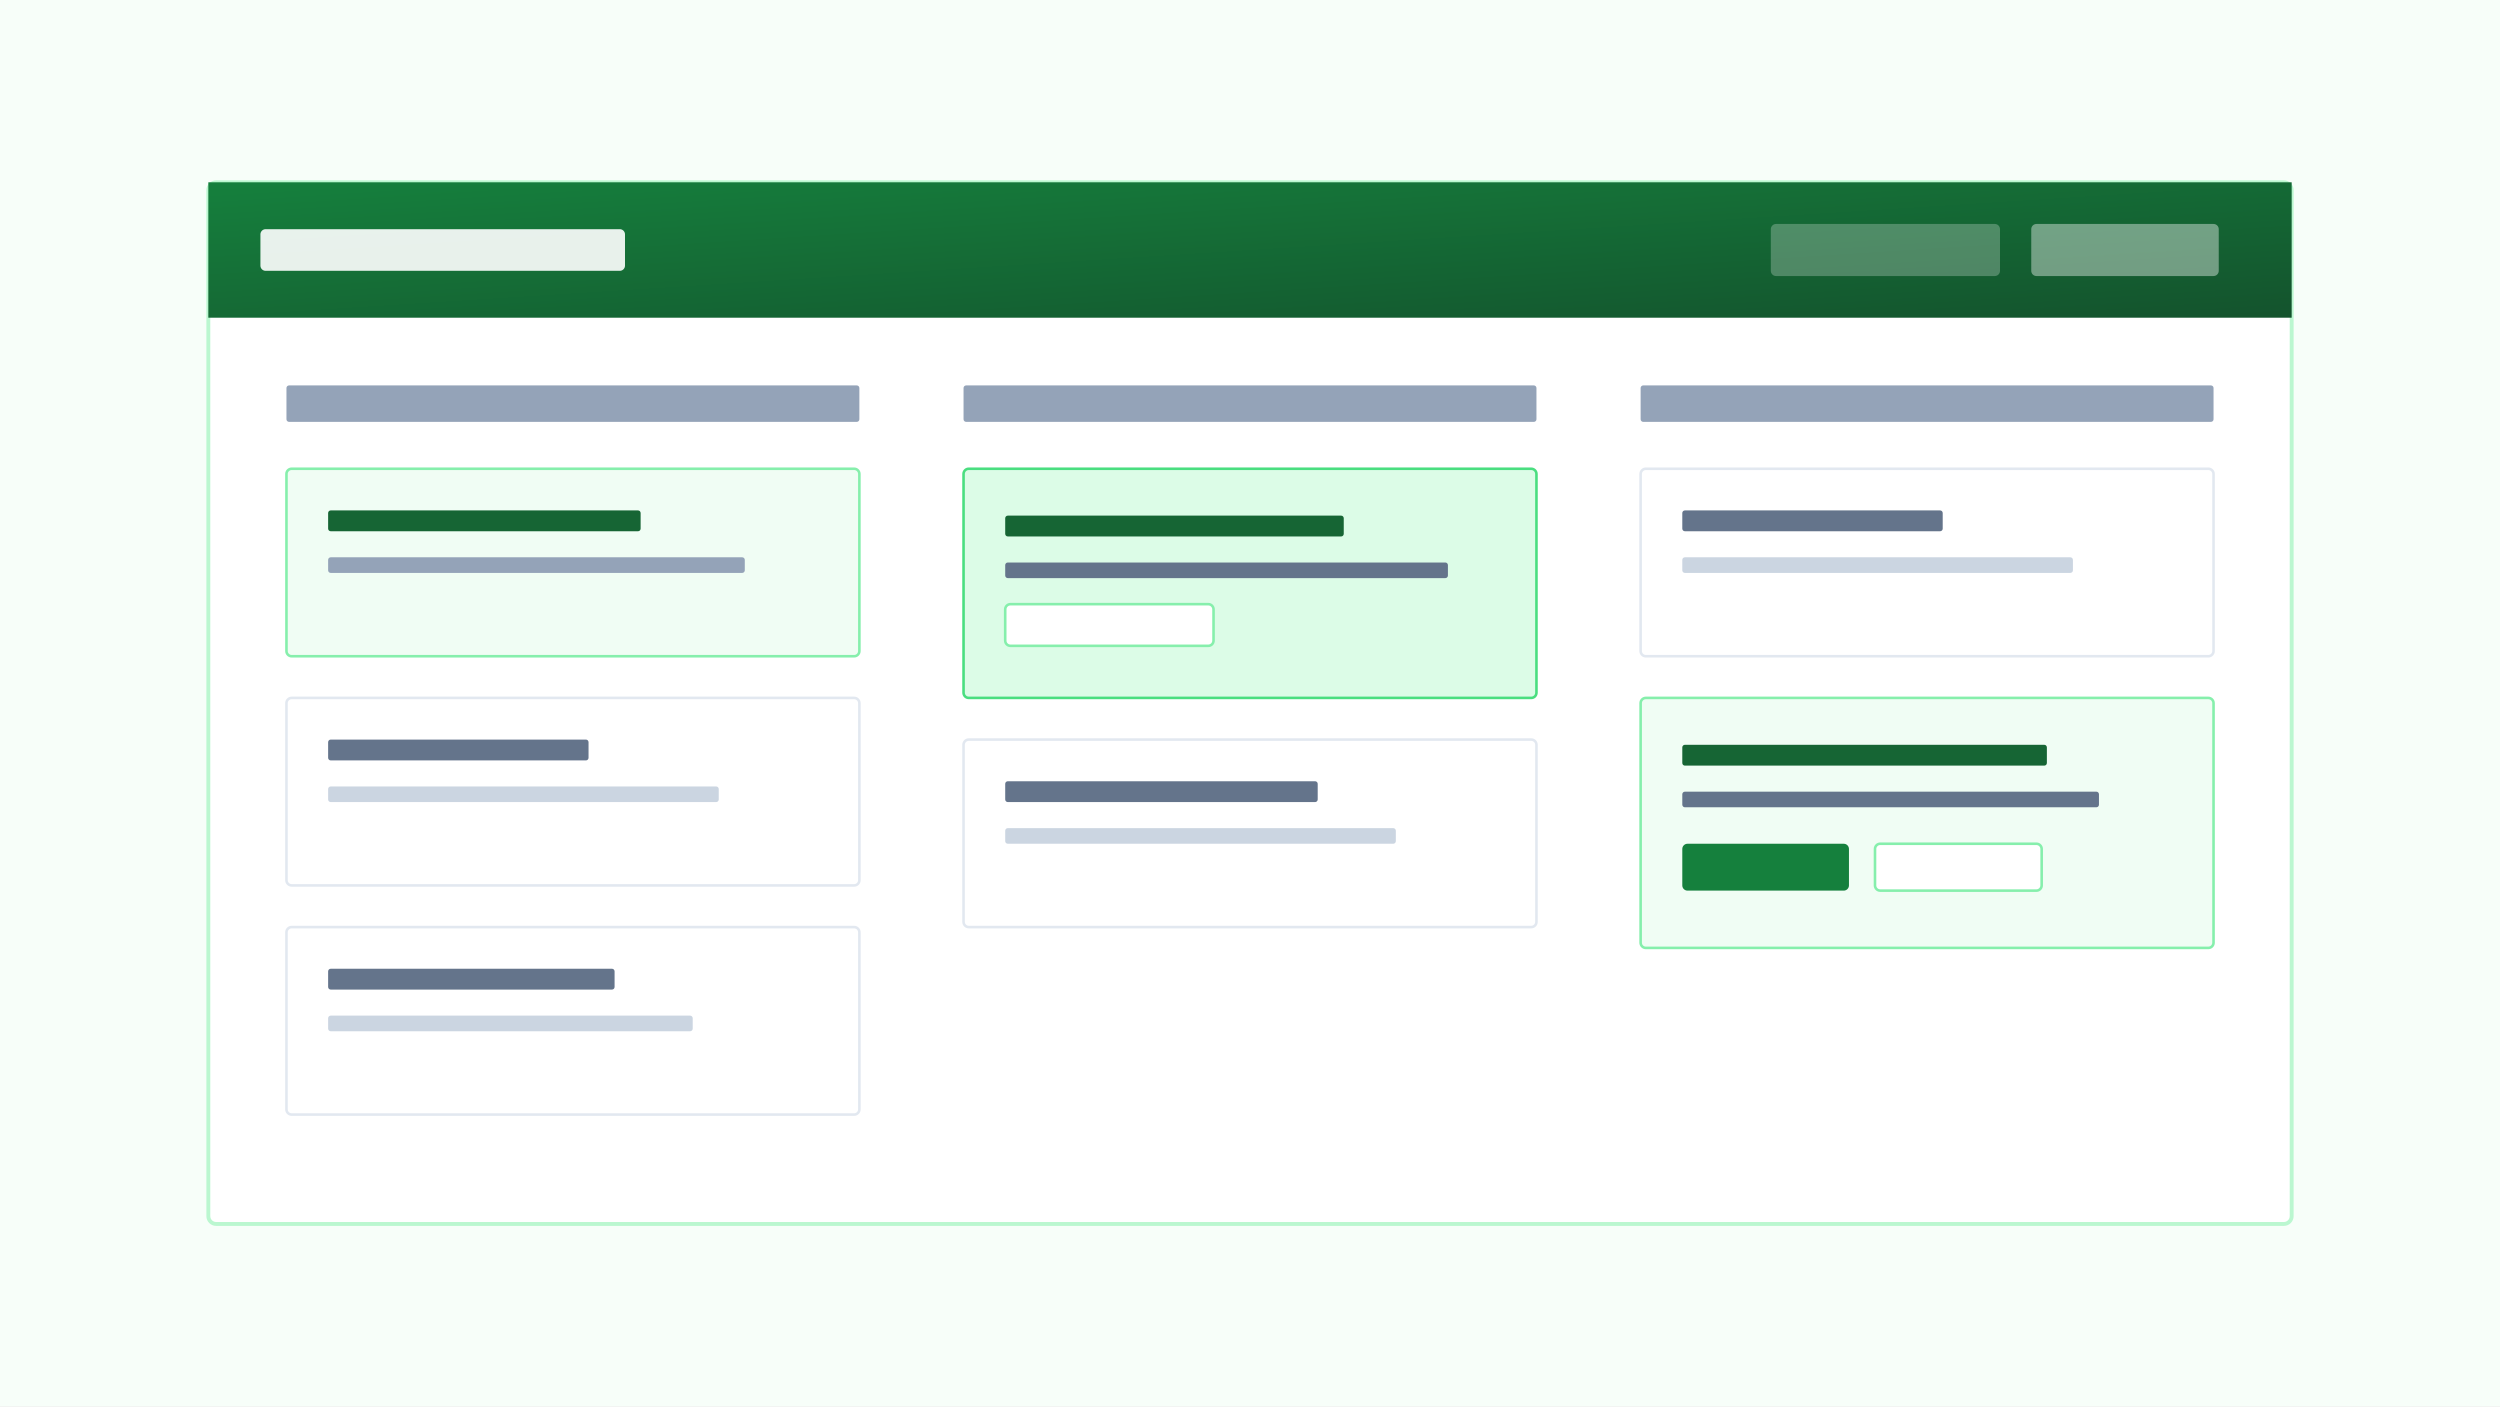
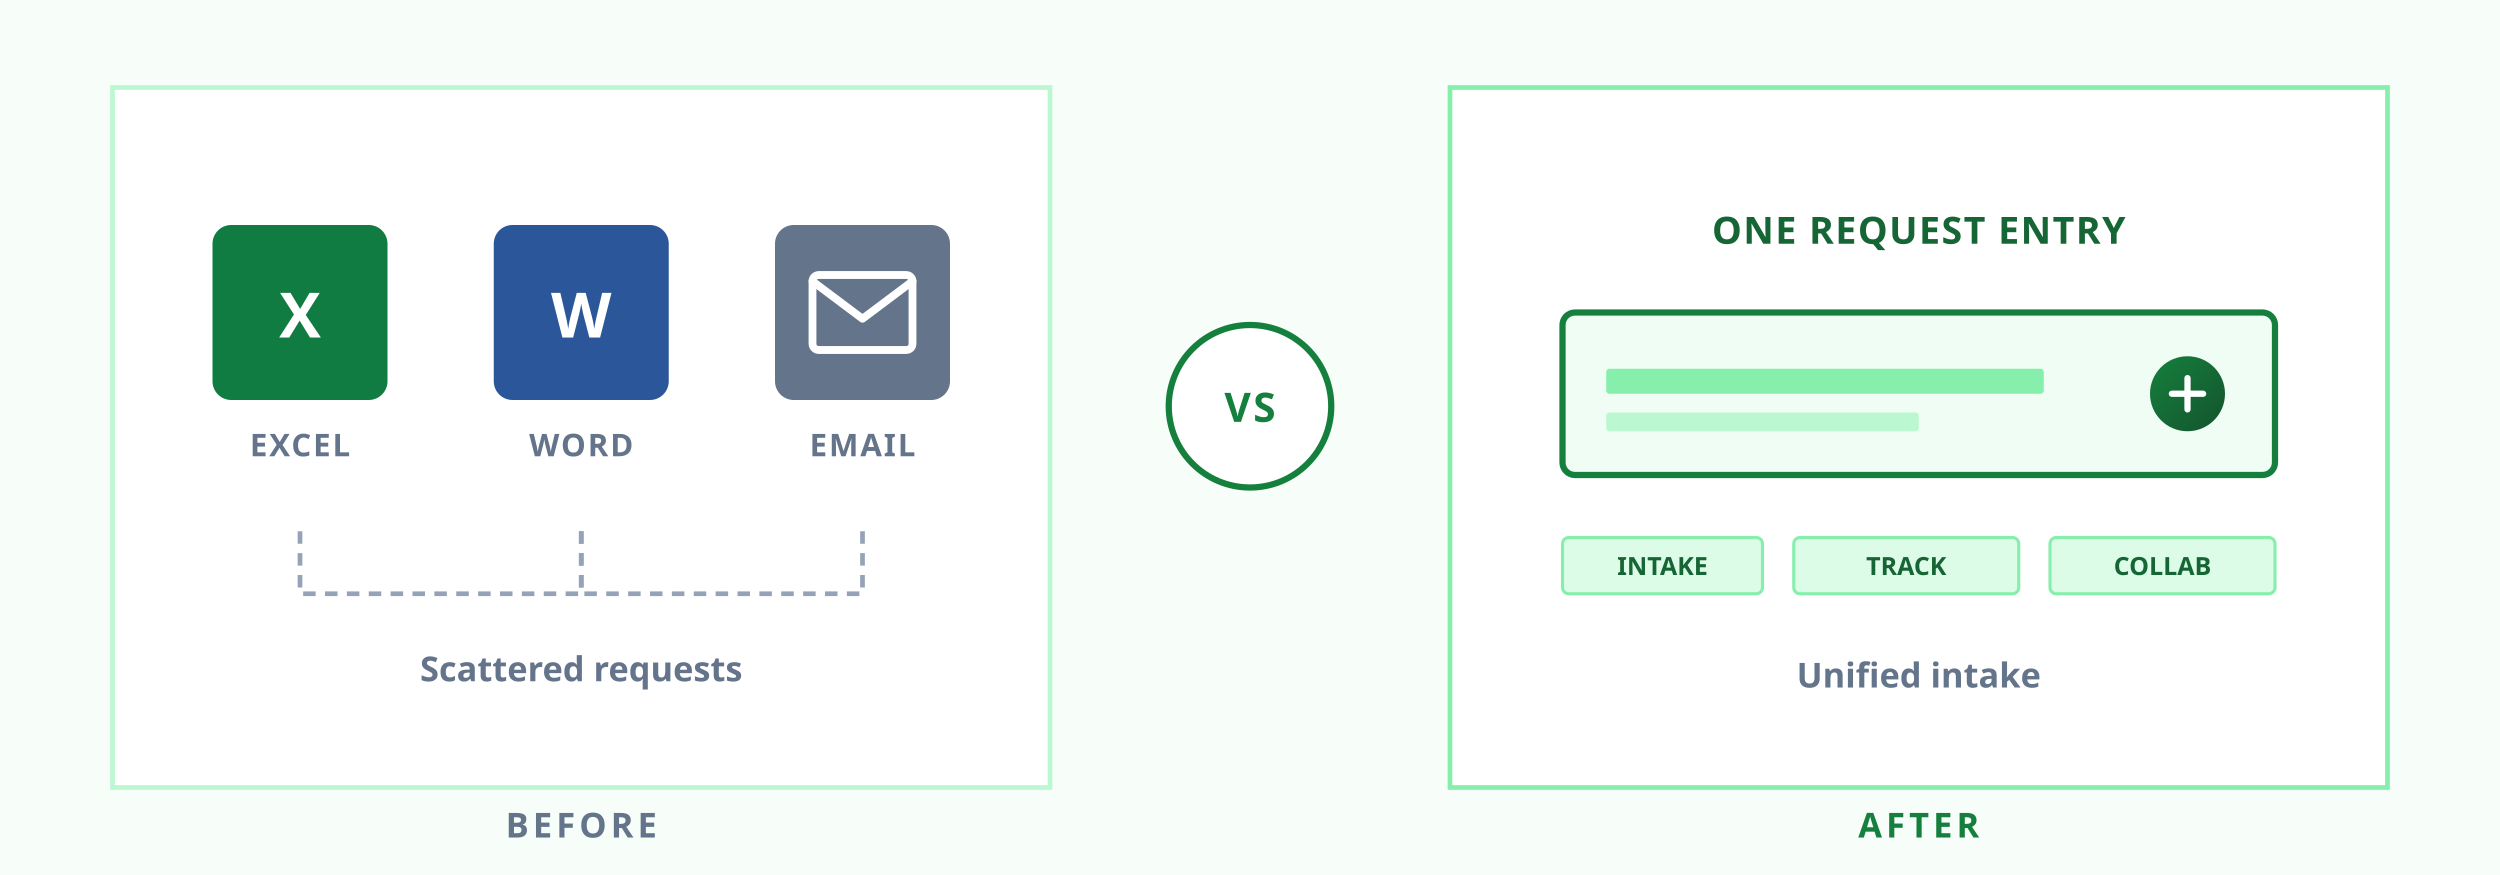
- <svg xmlns="http://www.w3.org/2000/svg" viewBox="0 0 960 540" width="960" height="540" role="img" aria-label="Abstract project request board with status columns and request cards in green">
+ <svg xmlns="http://www.w3.org/2000/svg" viewBox="0 0 800 280" width="800" height="280" role="img" aria-label="Before and after: Excel Word Email versus a single project request input">
  <defs>
    <linearGradient id="pr-g" x1="0%" y1="0%" x2="100%" y2="100%">
      <stop offset="0%" stop-color="#15803d" />
      <stop offset="100%" stop-color="#14532d" />
    </linearGradient>
  </defs>
-   <rect width="960" height="540" fill="#f7fef9" />
-   <rect x="80" y="70" width="800" height="400" rx="3" fill="#fff" stroke="#bbf7d0" stroke-width="1.5" />
-   <rect x="80" y="70" width="800" height="52" fill="url(#pr-g)" />
-   <rect x="100" y="88" width="140" height="16" rx="2" fill="#fff" opacity="0.9" />
-   <rect x="680" y="86" width="88" height="20" rx="2" fill="#fff" opacity="0.25" />
-   <rect x="780" y="86" width="72" height="20" rx="2" fill="#fff" opacity="0.4" />
+   <rect width="800" height="280" fill="#f7fef9" />
  <g>
-     <rect x="110" y="148" width="220" height="14" rx="1" fill="#94a3b8" />
-     <rect x="110" y="180" width="220" height="72" rx="2" fill="#f0fdf4" stroke="#86efac" />
-     <rect x="126" y="196" width="120" height="8" rx="1" fill="#166534" />
-     <rect x="126" y="214" width="160" height="6" rx="1" fill="#94a3b8" />
-     <rect x="110" y="268" width="220" height="72" rx="2" fill="#fff" stroke="#e2e8f0" />
-     <rect x="126" y="284" width="100" height="8" rx="1" fill="#64748b" />
-     <rect x="126" y="302" width="150" height="6" rx="1" fill="#cbd5e1" />
-     <rect x="110" y="356" width="220" height="72" rx="2" fill="#fff" stroke="#e2e8f0" />
-     <rect x="126" y="372" width="110" height="8" rx="1" fill="#64748b" />
-     <rect x="126" y="390" width="140" height="6" rx="1" fill="#cbd5e1" />
+     <rect x="36" y="28" width="300" height="224" fill="#fff" stroke="#bbf7d0" stroke-width="1.5" />
+     <g transform="translate(68 72)">
+       <rect width="56" height="56" rx="6" fill="#107c41" />
+       <text x="28" y="36" text-anchor="middle" font-family="system-ui,sans-serif" font-size="20" font-weight="800" fill="#fff">X</text>
+       <text x="28" y="74" text-anchor="middle" font-family="system-ui,sans-serif" font-size="10" font-weight="700" fill="#64748b" letter-spacing="0.06em">EXCEL</text>
+     </g>
+     <g transform="translate(158 72)">
+       <rect width="56" height="56" rx="6" fill="#2b579a" />
+       <text x="28" y="36" text-anchor="middle" font-family="system-ui,sans-serif" font-size="20" font-weight="800" fill="#fff">W</text>
+       <text x="28" y="74" text-anchor="middle" font-family="system-ui,sans-serif" font-size="10" font-weight="700" fill="#64748b" letter-spacing="0.06em">WORD</text>
+     </g>
+     <g transform="translate(248 72)">
+       <rect width="56" height="56" rx="6" fill="#64748b" />
+       <rect x="12" y="16" width="32" height="24" rx="2" fill="none" stroke="#fff" stroke-width="2.5" />
+       <path d="M12 18 L28 30 L44 18" fill="none" stroke="#fff" stroke-width="2.5" stroke-linecap="round" stroke-linejoin="round" />
+       <text x="28" y="74" text-anchor="middle" font-family="system-ui,sans-serif" font-size="10" font-weight="700" fill="#64748b" letter-spacing="0.06em">EMAIL</text>
+     </g>
+     <path d="M96 170 L96 190 L186 190 L186 170" fill="none" stroke="#94a3b8" stroke-width="1.5" stroke-dasharray="4 3" />
+     <path d="M186 170 L186 190 L276 190 L276 170" fill="none" stroke="#94a3b8" stroke-width="1.5" stroke-dasharray="4 3" />
+     <text x="186" y="218" text-anchor="middle" font-family="system-ui,sans-serif" font-size="11" font-weight="600" fill="#64748b">Scattered requests</text>
+     <text x="186" y="268" text-anchor="middle" font-family="system-ui,sans-serif" font-size="11" font-weight="600" fill="#64748b" letter-spacing="0.12em">BEFORE</text>
  </g>
  <g>
-     <rect x="370" y="148" width="220" height="14" rx="1" fill="#94a3b8" />
-     <rect x="370" y="180" width="220" height="88" rx="2" fill="#dcfce7" stroke="#4ade80" />
-     <rect x="386" y="198" width="130" height="8" rx="1" fill="#166534" />
-     <rect x="386" y="216" width="170" height="6" rx="1" fill="#64748b" />
-     <rect x="386" y="232" width="80" height="16" rx="2" fill="#fff" stroke="#86efac" />
-     <rect x="370" y="284" width="220" height="72" rx="2" fill="#fff" stroke="#e2e8f0" />
-     <rect x="386" y="300" width="120" height="8" rx="1" fill="#64748b" />
-     <rect x="386" y="318" width="150" height="6" rx="1" fill="#cbd5e1" />
+     <circle cx="400" cy="130" r="26" fill="#fff" stroke="#15803d" stroke-width="2" />
+     <text x="400" y="135" text-anchor="middle" font-family="system-ui,sans-serif" font-size="13" font-weight="800" fill="#15803d" letter-spacing="0.06em">VS</text>
  </g>
  <g>
-     <rect x="630" y="148" width="220" height="14" rx="1" fill="#94a3b8" />
-     <rect x="630" y="180" width="220" height="72" rx="2" fill="#fff" stroke="#e2e8f0" />
-     <rect x="646" y="196" width="100" height="8" rx="1" fill="#64748b" />
-     <rect x="646" y="214" width="150" height="6" rx="1" fill="#cbd5e1" />
-     <rect x="630" y="268" width="220" height="96" rx="2" fill="#f0fdf4" stroke="#86efac" />
-     <rect x="646" y="286" width="140" height="8" rx="1" fill="#166534" />
-     <rect x="646" y="304" width="160" height="6" rx="1" fill="#64748b" />
-     <rect x="646" y="324" width="64" height="18" rx="2" fill="#15803d" />
-     <rect x="720" y="324" width="64" height="18" rx="2" fill="#fff" stroke="#86efac" />
+     <rect x="464" y="28" width="300" height="224" fill="#fff" stroke="#86efac" stroke-width="1.5" />
+     <text x="614" y="78" text-anchor="middle" font-family="system-ui,sans-serif" font-size="12" font-weight="700" fill="#166534" letter-spacing="0.04em">ONE REQUEST ENTRY</text>
+     <rect x="500" y="100" width="228" height="52" rx="4" fill="#f0fdf4" stroke="#15803d" stroke-width="2" />
+     <rect x="514" y="118" width="140" height="8" rx="1" fill="#86efac" />
+     <rect x="514" y="132" width="100" height="6" rx="1" fill="#bbf7d0" />
+     <circle cx="700" cy="126" r="12" fill="url(#pr-g)" />
+     <path d="M695 126h10M700 121v10" stroke="#fff" stroke-width="2" stroke-linecap="round" />
+     <rect x="500" y="172" width="64" height="18" rx="2" fill="#dcfce7" stroke="#86efac" />
+     <text x="532" y="184" text-anchor="middle" font-family="system-ui,sans-serif" font-size="8" font-weight="700" fill="#166534">INTAKE</text>
+     <rect x="574" y="172" width="72" height="18" rx="2" fill="#dcfce7" stroke="#86efac" />
+     <text x="610" y="184" text-anchor="middle" font-family="system-ui,sans-serif" font-size="8" font-weight="700" fill="#166534">TRACK</text>
+     <rect x="656" y="172" width="72" height="18" rx="2" fill="#dcfce7" stroke="#86efac" />
+     <text x="692" y="184" text-anchor="middle" font-family="system-ui,sans-serif" font-size="8" font-weight="700" fill="#166534">COLLAB</text>
+     <text x="614" y="220" text-anchor="middle" font-family="system-ui,sans-serif" font-size="11" font-weight="600" fill="#64748b">Unified intake</text>
+     <text x="614" y="268" text-anchor="middle" font-family="system-ui,sans-serif" font-size="11" font-weight="600" fill="#15803d" letter-spacing="0.12em">AFTER</text>
  </g>
</svg>
